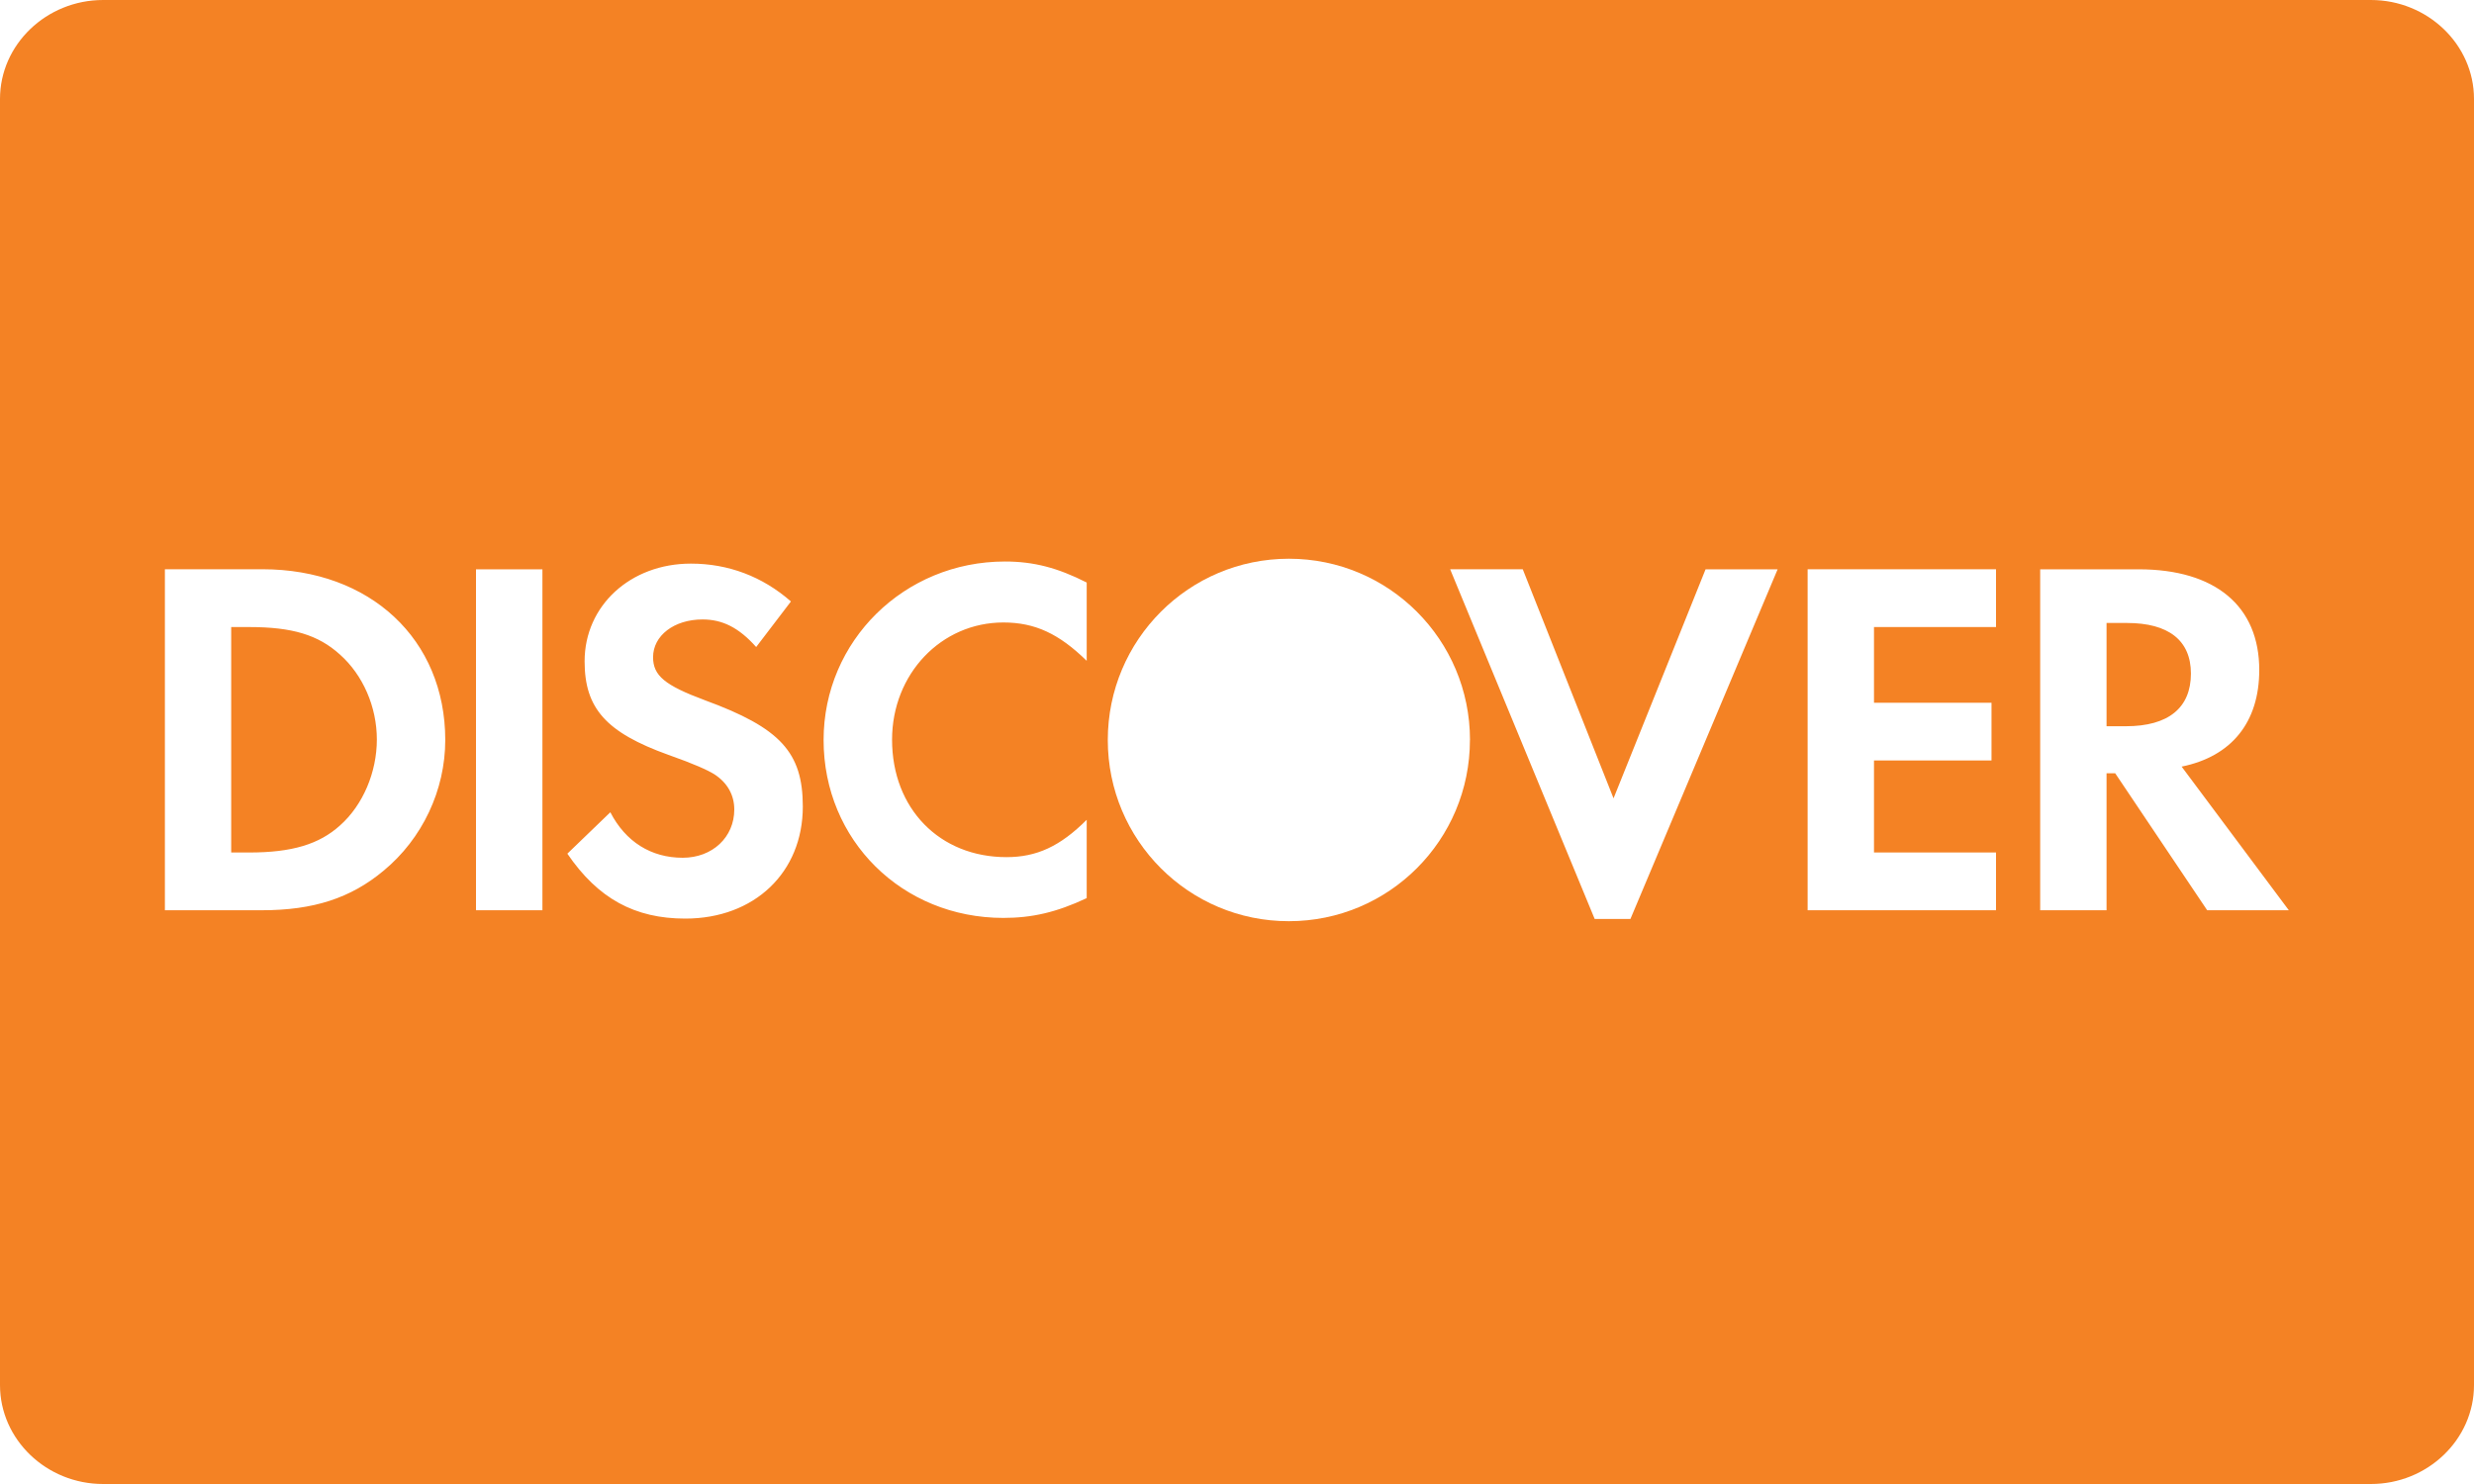
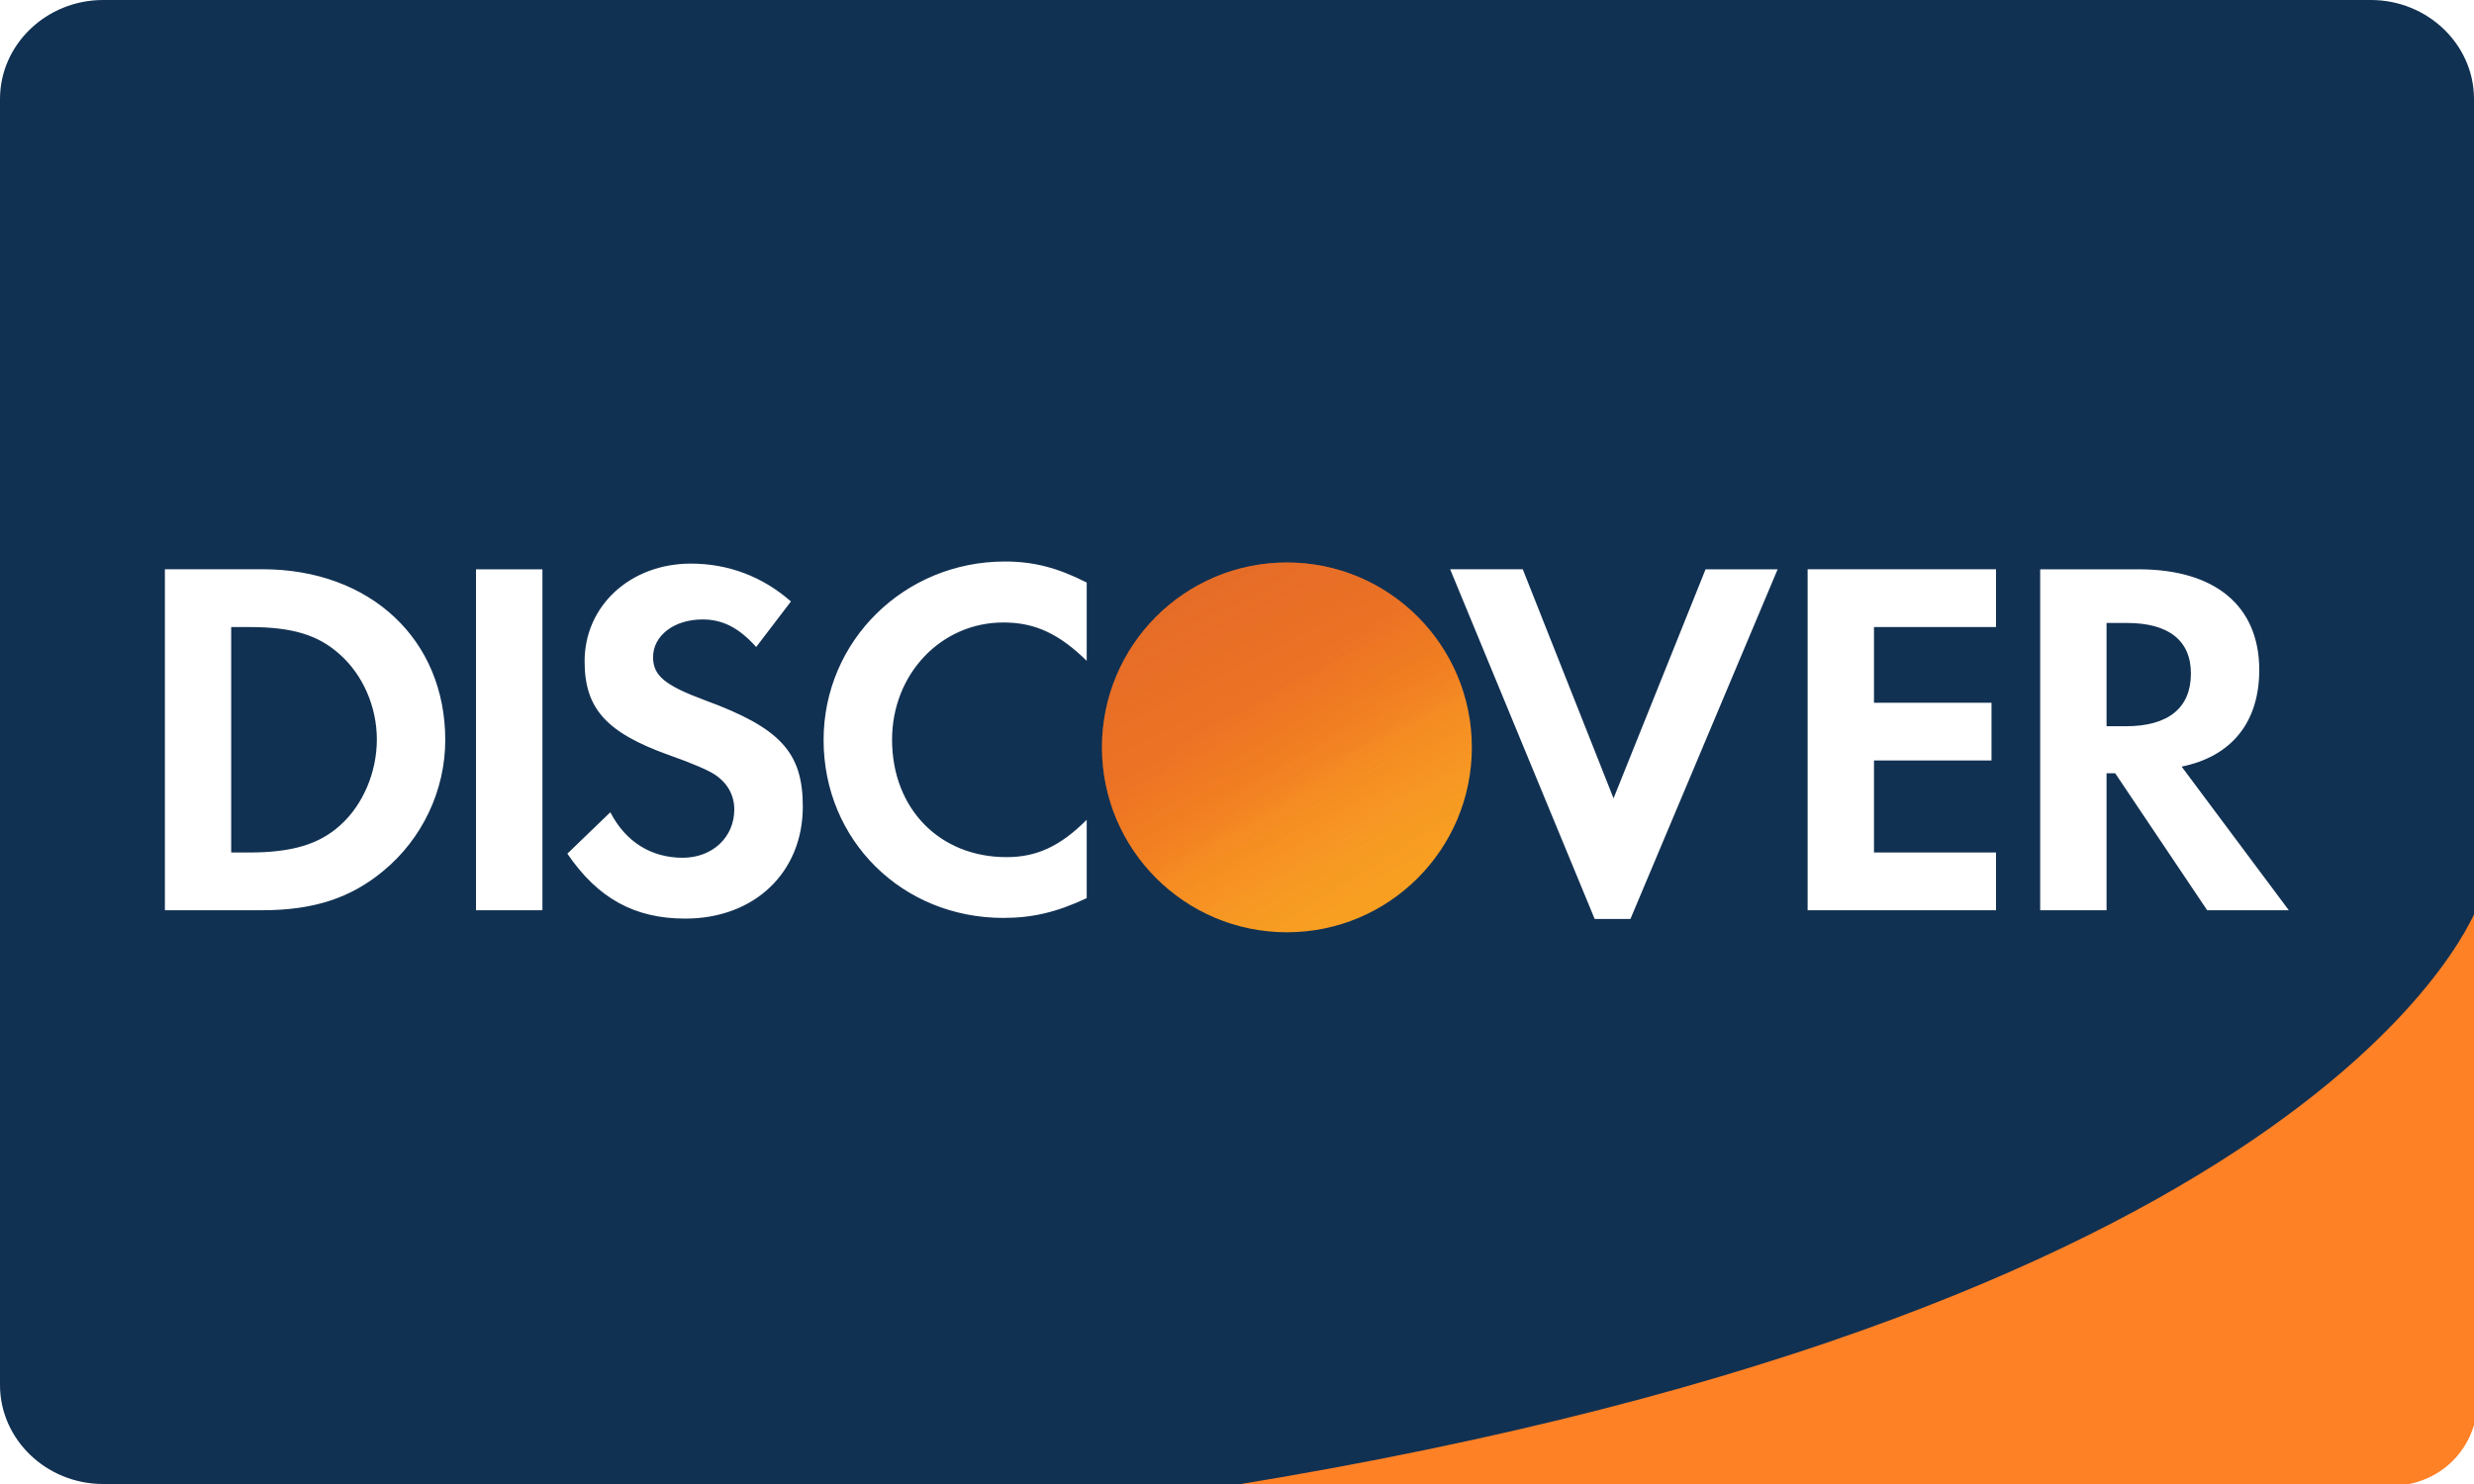
<svg xmlns="http://www.w3.org/2000/svg" width="40" height="24" viewBox="0 0 40 24" preserveAspectRatio="xMinYMin meet">
-   <path d="M38.333 24H1.667C.75 24 0 23.28 0 22.4V1.6C0 .72.75 0 1.667 0h36.666C39.25 0 40 .72 40 1.6v20.8c0 .88-.75 1.6-1.667 1.6z" style="fill: rgb(244, 130, 36);" />
+   <path d="M38.333 24H1.667C.75 24 0 23.28 0 22.4V1.6C0 .72.75 0 1.667 0h36.666C39.25 0 40 .72 40 1.6v20.8c0 .88-.75 1.6-1.667 1.6z" style="fill: rgb(17, 49, 82);" />
  <path d="M 5.498 13.349 C 5.16 13.654 4.722 13.787 4.028 13.787 L 3.738 13.787 L 3.738 10.141 L 4.028 10.141 C 4.722 10.141 5.143 10.265 5.498 10.587 C 5.868 10.917 6.093 11.431 6.093 11.959 C 6.093 12.489 5.869 13.019 5.498 13.349 Z M 4.243 9.206 L 2.666 9.206 L 2.666 14.721 L 4.236 14.721 C 5.069 14.721 5.671 14.524 6.199 14.084 C 6.829 13.564 7.199 12.779 7.199 11.968 C 7.199 10.34 5.985 9.206 4.243 9.206 Z M 7.696 14.721 L 8.77 14.721 L 8.77 9.207 L 7.696 9.207 M 11.393 11.323 C 10.748 11.083 10.559 10.926 10.559 10.628 C 10.559 10.281 10.897 10.018 11.359 10.018 C 11.681 10.018 11.946 10.15 12.226 10.464 L 12.788 9.727 C 12.326 9.322 11.773 9.115 11.17 9.115 C 10.195 9.115 9.452 9.793 9.452 10.695 C 9.452 11.455 9.798 11.845 10.807 12.208 C 11.227 12.356 11.442 12.455 11.55 12.522 C 11.765 12.662 11.872 12.862 11.872 13.092 C 11.872 13.54 11.518 13.872 11.038 13.872 C 10.528 13.872 10.114 13.614 9.868 13.136 L 9.173 13.806 C 9.668 14.532 10.263 14.856 11.08 14.856 C 12.196 14.856 12.98 14.111 12.98 13.044 C 12.98 12.168 12.617 11.771 11.395 11.324 Z M 13.316 11.968 C 13.316 13.588 14.586 14.845 16.223 14.845 C 16.685 14.845 17.081 14.755 17.57 14.525 L 17.57 13.258 C 17.14 13.688 16.76 13.862 16.273 13.862 C 15.191 13.862 14.423 13.077 14.423 11.962 C 14.423 10.902 15.215 10.067 16.223 10.067 C 16.735 10.067 17.123 10.25 17.57 10.687 L 17.57 9.421 C 17.098 9.181 16.71 9.081 16.248 9.081 C 14.621 9.081 13.316 10.364 13.316 11.968 Z M 26.088 12.911 L 24.62 9.206 L 23.446 9.206 L 25.783 14.862 L 26.361 14.862 L 28.741 9.207 L 27.576 9.207 M 29.226 14.721 L 32.272 14.721 L 32.272 13.787 L 30.299 13.787 L 30.299 12.299 L 32.199 12.299 L 32.199 11.365 L 30.299 11.365 L 30.299 10.141 L 32.272 10.141 L 32.272 9.206 L 29.226 9.206 M 34.373 11.745 L 34.059 11.745 L 34.059 10.075 L 34.389 10.075 C 35.059 10.075 35.423 10.355 35.423 10.893 C 35.423 11.447 35.059 11.745 34.373 11.745 Z M 36.528 10.835 C 36.528 9.802 35.818 9.207 34.578 9.207 L 32.986 9.207 L 32.986 14.721 L 34.059 14.721 L 34.059 12.506 L 34.199 12.506 L 35.686 14.721 L 37.006 14.721 L 35.273 12.398 C 36.083 12.233 36.528 11.678 36.528 10.835 Z" style="fill: rgb(255, 255, 255);" />
-   <path d="M 23.766 11.968 C 23.766 13.588 22.456 14.898 20.839 14.898 C 19.222 14.9 17.911 13.588 17.911 11.968 C 17.911 10.348 19.221 9.036 20.839 9.036 C 22.457 9.036 23.767 10.348 23.767 11.968 Z" style="fill: rgb(255, 255, 255);" />
+   <g id="MarkingBase_1_" transform="matrix(0.089776, 0, 0, 0.089776, 2.192296, 5.72498)">
+     <linearGradient id="SVGID_1_" gradientUnits="userSpaceOnUse" x1="224.392" y1="44.173" x2="201.33" y2="80.281" gradientTransform="matrix(1 0 0 -1 0 141.7323)">
+       <stop offset="0" style="stop-color:#F89F21" />
+       <stop offset="0.25" style="stop-color:#F79A23" />
+       <stop offset="0.533" style="stop-color:#F78E22" />
+       <stop offset="0.62" style="stop-color:#F68721" />
+       <stop offset="0.723" style="stop-color:#F48220" />
+       <stop offset="1" style="stop-color:#F27623" />
+     </linearGradient>
+     <circle fill="url(#SVGID_1_)" cx="207.343" cy="70.866" r="33.307" />
+     <linearGradient id="SVGID_2_" gradientUnits="userSpaceOnUse" x1="220.749" y1="44.664" x2="187.044" y2="110.543" gradientTransform="matrix(1 0 0 -1 0 141.7323)">
+       <stop offset="0" style="stop-color:#F68721;stop-opacity:0" />
+       <stop offset="0.359" style="stop-color:#E27027;stop-opacity:0.27" />
+       <stop offset="0.703" style="stop-color:#D4612C;stop-opacity:0.53" />
+       <stop offset="0.982" style="stop-color:#D15D2D;stop-opacity:0.74" />
+     </linearGradient>
+     <circle opacity="0.65" fill="url(#SVGID_2_)" cx="207.343" cy="70.866" r="33.307" />
+   </g>
+   <g id="Orange_1_" enable-background="new    " transform="matrix(0.469224, 0, 0, 0.469224, 13.78509, 6.199149)">
+     <g id="Orange">
+       <g>
+         <path d="M13,38c20.1,0,40,0,40,0c1.7,0,3-1.3,3-3V18C56,18,51.2,31.8,13,38z" style="fill: rgb(255, 129, 38);" />
+       </g>
+     </g>
+   </g>
</svg>
